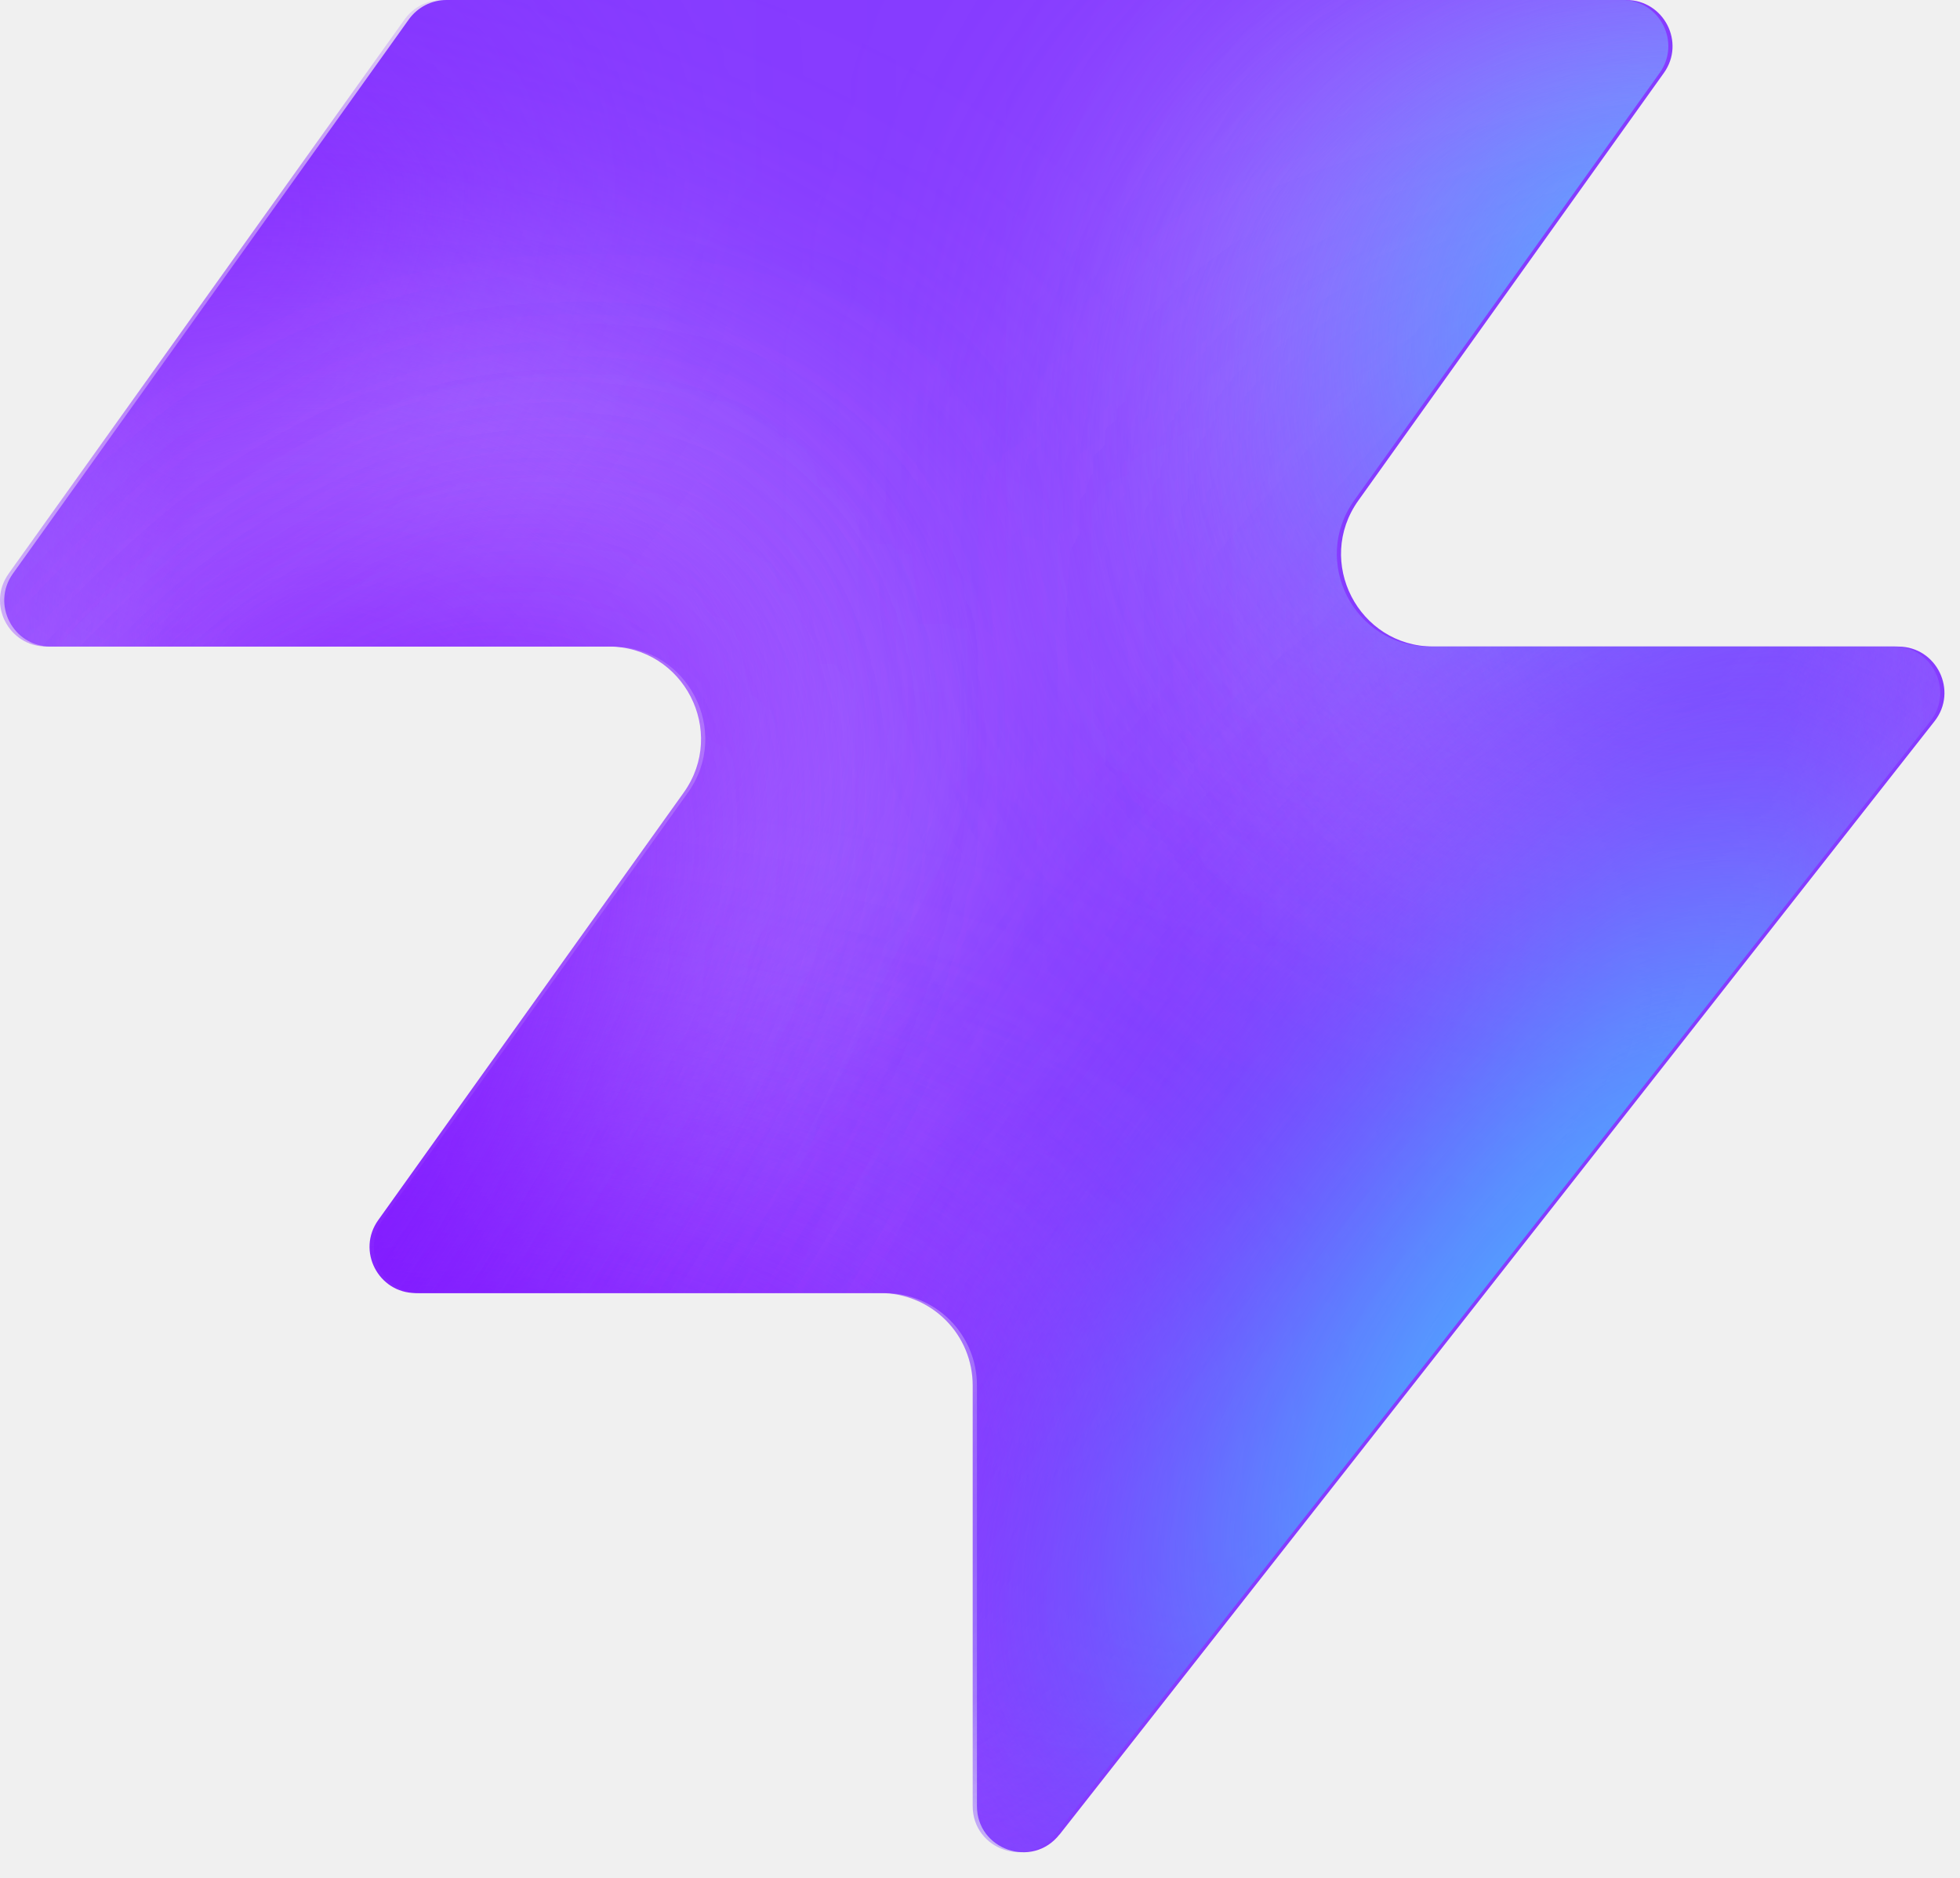
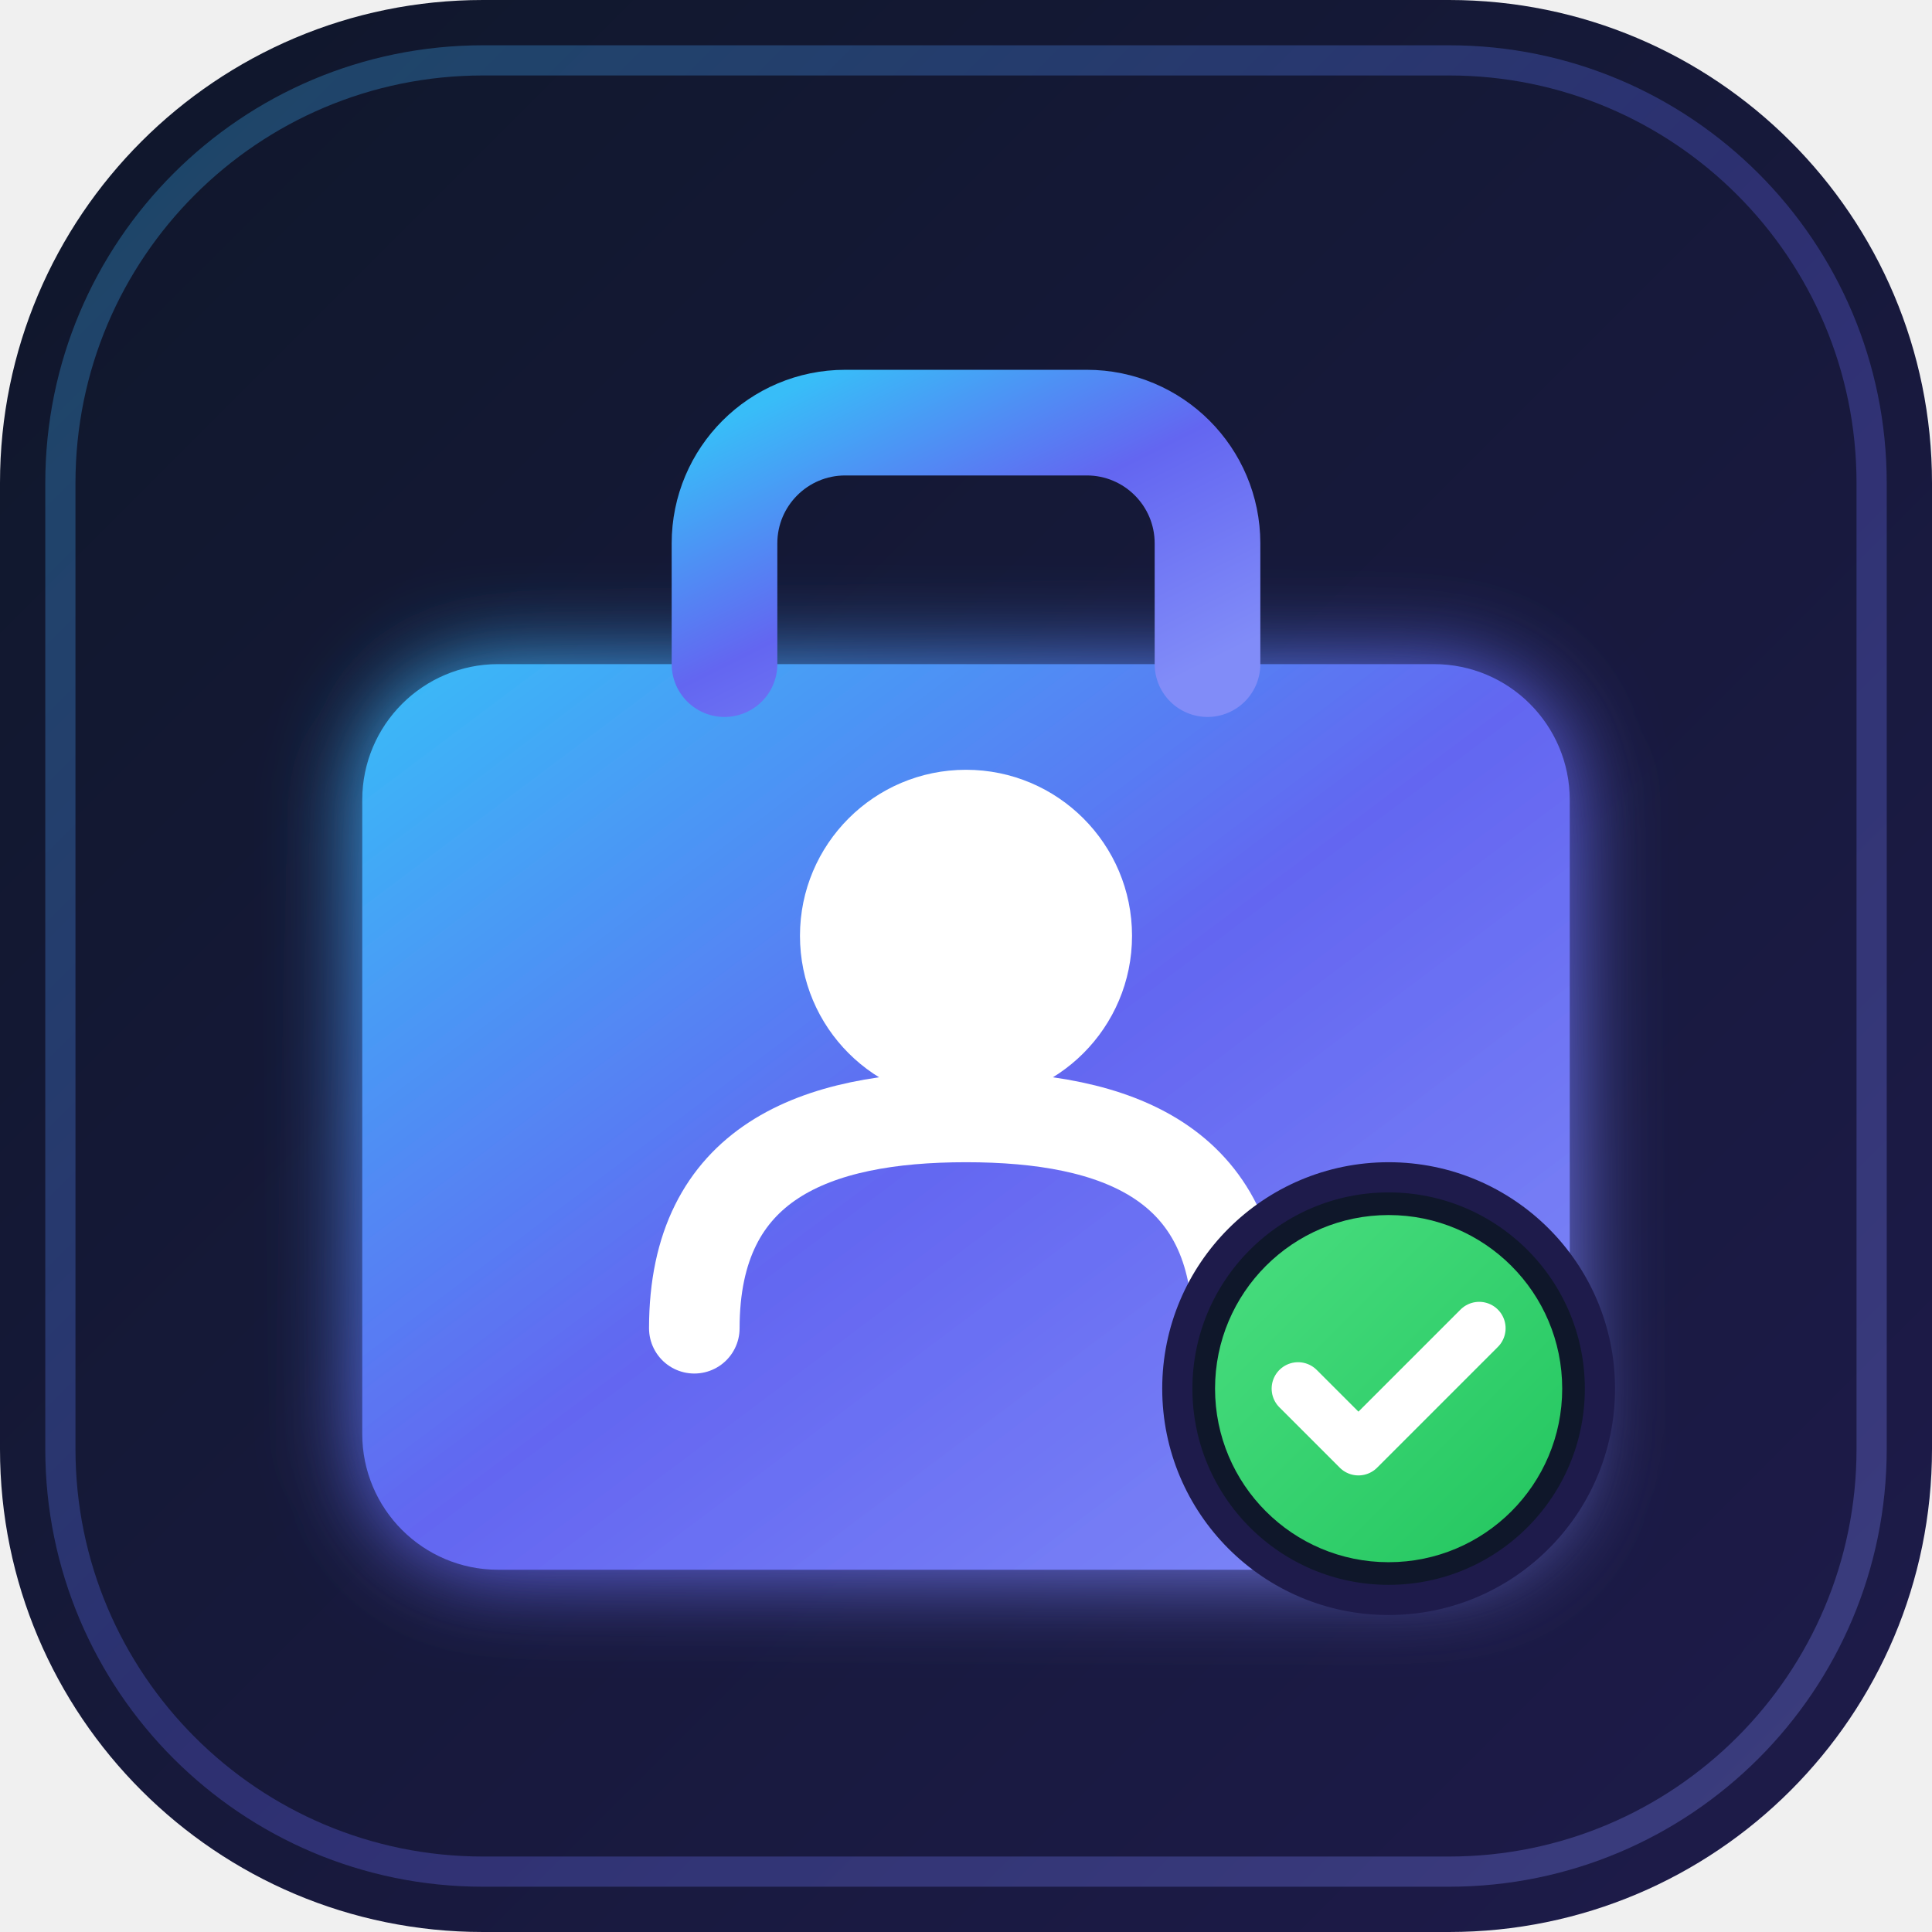
- <svg xmlns="http://www.w3.org/2000/svg" width="48" height="46" fill="none" viewBox="0 0 48 46">
-   <path fill="#863bff" d="M25.946 44.938c-.664.845-2.021.375-2.021-.698V33.937a2.26 2.26 0 0 0-2.262-2.262H10.287c-.92 0-1.456-1.04-.92-1.788l7.48-10.471c1.07-1.497 0-3.578-1.842-3.578H1.237c-.92 0-1.456-1.04-.92-1.788L10.013.474c.214-.297.556-.474.92-.474h28.894c.92 0 1.456 1.04.92 1.788l-7.48 10.471c-1.07 1.498 0 3.579 1.842 3.579h11.377c.943 0 1.473 1.088.89 1.83L25.947 44.94z" style="fill:#863bff;fill:color(display-p3 .525 .23 1);fill-opacity:1" />
-   <mask id="a" width="48" height="46" x="0" y="0" maskUnits="userSpaceOnUse" style="mask-type:alpha">
-     <path fill="#000" d="M25.842 44.938c-.664.844-2.021.375-2.021-.698V33.937a2.26 2.26 0 0 0-2.262-2.262H10.183c-.92 0-1.456-1.04-.92-1.788l7.48-10.471c1.07-1.498 0-3.579-1.842-3.579H1.133c-.92 0-1.456-1.04-.92-1.787L9.91.473c.214-.297.556-.474.92-.474h28.894c.92 0 1.456 1.04.92 1.788l-7.48 10.471c-1.07 1.498 0 3.578 1.842 3.578h11.377c.943 0 1.473 1.088.89 1.832L25.843 44.94z" style="fill:#000;fill-opacity:1" />
-   </mask>
-   <g mask="url(#a)">
-     <g filter="url(#b)">
-       <ellipse cx="5.508" cy="14.704" fill="#ede6ff" rx="5.508" ry="14.704" style="fill:#ede6ff;fill:color(display-p3 .927 .903 1);fill-opacity:1" transform="matrix(.00324 1 1 -.00324 -4.47 31.516)" />
-     </g>
-     <g filter="url(#c)">
-       <ellipse cx="10.399" cy="29.851" fill="#ede6ff" rx="10.399" ry="29.851" style="fill:#ede6ff;fill:color(display-p3 .927 .903 1);fill-opacity:1" transform="matrix(.00324 1 1 -.00324 -39.328 7.883)" />
-     </g>
-     <g filter="url(#d)">
-       <ellipse cx="5.508" cy="30.487" fill="#7e14ff" rx="5.508" ry="30.487" style="fill:#7e14ff;fill:color(display-p3 .492 .077 1);fill-opacity:1" transform="rotate(89.814 -25.913 -14.639)scale(1 -1)" />
-     </g>
-     <g filter="url(#e)">
-       <ellipse cx="5.508" cy="30.599" fill="#7e14ff" rx="5.508" ry="30.599" style="fill:#7e14ff;fill:color(display-p3 .492 .077 1);fill-opacity:1" transform="rotate(89.814 -32.644 -3.334)scale(1 -1)" />
-     </g>
-     <g filter="url(#f)">
-       <ellipse cx="5.508" cy="30.599" fill="#7e14ff" rx="5.508" ry="30.599" style="fill:#7e14ff;fill:color(display-p3 .492 .077 1);fill-opacity:1" transform="matrix(.00324 1 1 -.00324 -34.34 30.47)" />
-     </g>
-     <g filter="url(#g)">
-       <ellipse cx="14.072" cy="22.078" fill="#ede6ff" rx="14.072" ry="22.078" style="fill:#ede6ff;fill:color(display-p3 .927 .903 1);fill-opacity:1" transform="rotate(93.35 24.506 48.493)scale(-1 1)" />
-     </g>
-     <g filter="url(#h)">
-       <ellipse cx="3.47" cy="21.501" fill="#7e14ff" rx="3.47" ry="21.501" style="fill:#7e14ff;fill:color(display-p3 .492 .077 1);fill-opacity:1" transform="rotate(89.009 28.708 47.59)scale(-1 1)" />
-     </g>
-     <g filter="url(#i)">
-       <ellipse cx="3.47" cy="21.501" fill="#7e14ff" rx="3.47" ry="21.501" style="fill:#7e14ff;fill:color(display-p3 .492 .077 1);fill-opacity:1" transform="rotate(89.009 28.708 47.59)scale(-1 1)" />
-     </g>
-     <g filter="url(#j)">
-       <ellipse cx=".387" cy="8.972" fill="#7e14ff" rx="4.407" ry="29.108" style="fill:#7e14ff;fill:color(display-p3 .492 .077 1);fill-opacity:1" transform="rotate(39.51 .387 8.972)" />
-     </g>
-     <g filter="url(#k)">
-       <ellipse cx="47.523" cy="-6.092" fill="#7e14ff" rx="4.407" ry="29.108" style="fill:#7e14ff;fill:color(display-p3 .492 .077 1);fill-opacity:1" transform="rotate(37.892 47.523 -6.092)" />
-     </g>
-     <g filter="url(#l)">
-       <ellipse cx="41.412" cy="6.333" fill="#47bfff" rx="5.971" ry="9.665" style="fill:#47bfff;fill:color(display-p3 .28 .748 1);fill-opacity:1" transform="rotate(37.892 41.412 6.333)" />
-     </g>
-     <g filter="url(#m)">
-       <ellipse cx="-1.879" cy="38.332" fill="#7e14ff" rx="4.407" ry="29.108" style="fill:#7e14ff;fill:color(display-p3 .492 .077 1);fill-opacity:1" transform="rotate(37.892 -1.88 38.332)" />
-     </g>
-     <g filter="url(#n)">
-       <ellipse cx="-1.879" cy="38.332" fill="#7e14ff" rx="4.407" ry="29.108" style="fill:#7e14ff;fill:color(display-p3 .492 .077 1);fill-opacity:1" transform="rotate(37.892 -1.88 38.332)" />
-     </g>
-     <g filter="url(#o)">
-       <ellipse cx="35.651" cy="29.907" fill="#7e14ff" rx="4.407" ry="29.108" style="fill:#7e14ff;fill:color(display-p3 .492 .077 1);fill-opacity:1" transform="rotate(37.892 35.651 29.907)" />
-     </g>
-     <g filter="url(#p)">
-       <ellipse cx="38.418" cy="32.4" fill="#47bfff" rx="5.971" ry="15.297" style="fill:#47bfff;fill:color(display-p3 .28 .748 1);fill-opacity:1" transform="rotate(37.892 38.418 32.4)" />
-     </g>
-   </g>
+ <svg xmlns="http://www.w3.org/2000/svg" viewBox="0 0 512 512" width="100%" height="100%">
  <defs>
-     <filter id="b" width="60.045" height="41.654" x="-19.77" y="16.149" color-interpolation-filters="sRGB" filterUnits="userSpaceOnUse">
-       <feFlood flood-opacity="0" result="BackgroundImageFix" />
-       <feBlend in="SourceGraphic" in2="BackgroundImageFix" result="shape" />
-       <feGaussianBlur result="effect1_foregroundBlur_2002_17158" stdDeviation="7.659" />
-     </filter>
-     <filter id="c" width="90.34" height="51.437" x="-54.613" y="-7.533" color-interpolation-filters="sRGB" filterUnits="userSpaceOnUse">
-       <feFlood flood-opacity="0" result="BackgroundImageFix" />
-       <feBlend in="SourceGraphic" in2="BackgroundImageFix" result="shape" />
-       <feGaussianBlur result="effect1_foregroundBlur_2002_17158" stdDeviation="7.659" />
-     </filter>
-     <filter id="d" width="79.355" height="29.4" x="-49.64" y="2.03" color-interpolation-filters="sRGB" filterUnits="userSpaceOnUse">
-       <feFlood flood-opacity="0" result="BackgroundImageFix" />
-       <feBlend in="SourceGraphic" in2="BackgroundImageFix" result="shape" />
-       <feGaussianBlur result="effect1_foregroundBlur_2002_17158" stdDeviation="4.596" />
-     </filter>
-     <filter id="e" width="79.579" height="29.4" x="-45.045" y="20.029" color-interpolation-filters="sRGB" filterUnits="userSpaceOnUse">
-       <feFlood flood-opacity="0" result="BackgroundImageFix" />
-       <feBlend in="SourceGraphic" in2="BackgroundImageFix" result="shape" />
-       <feGaussianBlur result="effect1_foregroundBlur_2002_17158" stdDeviation="4.596" />
-     </filter>
-     <filter id="f" width="79.579" height="29.4" x="-43.513" y="21.178" color-interpolation-filters="sRGB" filterUnits="userSpaceOnUse">
-       <feFlood flood-opacity="0" result="BackgroundImageFix" />
-       <feBlend in="SourceGraphic" in2="BackgroundImageFix" result="shape" />
-       <feGaussianBlur result="effect1_foregroundBlur_2002_17158" stdDeviation="4.596" />
-     </filter>
-     <filter id="g" width="74.749" height="58.852" x="15.756" y="-17.901" color-interpolation-filters="sRGB" filterUnits="userSpaceOnUse">
-       <feFlood flood-opacity="0" result="BackgroundImageFix" />
-       <feBlend in="SourceGraphic" in2="BackgroundImageFix" result="shape" />
-       <feGaussianBlur result="effect1_foregroundBlur_2002_17158" stdDeviation="7.659" />
-     </filter>
-     <filter id="h" width="61.377" height="25.362" x="23.548" y="2.284" color-interpolation-filters="sRGB" filterUnits="userSpaceOnUse">
-       <feFlood flood-opacity="0" result="BackgroundImageFix" />
-       <feBlend in="SourceGraphic" in2="BackgroundImageFix" result="shape" />
-       <feGaussianBlur result="effect1_foregroundBlur_2002_17158" stdDeviation="4.596" />
-     </filter>
-     <filter id="i" width="61.377" height="25.362" x="23.548" y="2.284" color-interpolation-filters="sRGB" filterUnits="userSpaceOnUse">
-       <feFlood flood-opacity="0" result="BackgroundImageFix" />
-       <feBlend in="SourceGraphic" in2="BackgroundImageFix" result="shape" />
-       <feGaussianBlur result="effect1_foregroundBlur_2002_17158" stdDeviation="4.596" />
-     </filter>
-     <filter id="j" width="56.045" height="63.649" x="-27.636" y="-22.853" color-interpolation-filters="sRGB" filterUnits="userSpaceOnUse">
-       <feFlood flood-opacity="0" result="BackgroundImageFix" />
-       <feBlend in="SourceGraphic" in2="BackgroundImageFix" result="shape" />
-       <feGaussianBlur result="effect1_foregroundBlur_2002_17158" stdDeviation="4.596" />
-     </filter>
-     <filter id="k" width="54.814" height="64.646" x="20.116" y="-38.415" color-interpolation-filters="sRGB" filterUnits="userSpaceOnUse">
-       <feFlood flood-opacity="0" result="BackgroundImageFix" />
-       <feBlend in="SourceGraphic" in2="BackgroundImageFix" result="shape" />
-       <feGaussianBlur result="effect1_foregroundBlur_2002_17158" stdDeviation="4.596" />
-     </filter>
-     <filter id="l" width="33.541" height="35.313" x="24.641" y="-11.323" color-interpolation-filters="sRGB" filterUnits="userSpaceOnUse">
-       <feFlood flood-opacity="0" result="BackgroundImageFix" />
-       <feBlend in="SourceGraphic" in2="BackgroundImageFix" result="shape" />
-       <feGaussianBlur result="effect1_foregroundBlur_2002_17158" stdDeviation="4.596" />
-     </filter>
-     <filter id="m" width="54.814" height="64.646" x="-29.286" y="6.009" color-interpolation-filters="sRGB" filterUnits="userSpaceOnUse">
-       <feFlood flood-opacity="0" result="BackgroundImageFix" />
-       <feBlend in="SourceGraphic" in2="BackgroundImageFix" result="shape" />
-       <feGaussianBlur result="effect1_foregroundBlur_2002_17158" stdDeviation="4.596" />
-     </filter>
-     <filter id="n" width="54.814" height="64.646" x="-29.286" y="6.009" color-interpolation-filters="sRGB" filterUnits="userSpaceOnUse">
-       <feFlood flood-opacity="0" result="BackgroundImageFix" />
-       <feBlend in="SourceGraphic" in2="BackgroundImageFix" result="shape" />
-       <feGaussianBlur result="effect1_foregroundBlur_2002_17158" stdDeviation="4.596" />
-     </filter>
-     <filter id="o" width="54.814" height="64.646" x="8.244" y="-2.416" color-interpolation-filters="sRGB" filterUnits="userSpaceOnUse">
-       <feFlood flood-opacity="0" result="BackgroundImageFix" />
-       <feBlend in="SourceGraphic" in2="BackgroundImageFix" result="shape" />
-       <feGaussianBlur result="effect1_foregroundBlur_2002_17158" stdDeviation="4.596" />
-     </filter>
-     <filter id="p" width="39.409" height="43.623" x="18.713" y="10.588" color-interpolation-filters="sRGB" filterUnits="userSpaceOnUse">
-       <feFlood flood-opacity="0" result="BackgroundImageFix" />
-       <feBlend in="SourceGraphic" in2="BackgroundImageFix" result="shape" />
-       <feGaussianBlur result="effect1_foregroundBlur_2002_17158" stdDeviation="4.596" />
+     <linearGradient id="bgGrad" x1="0%" y1="0%" x2="100%" y2="100%">
+       <stop offset="0%" stop-color="#0f172a" />
+       <stop offset="100%" stop-color="#1e1b4b" />
+     </linearGradient>
+     <linearGradient id="primaryGrad" x1="0%" y1="0%" x2="100%" y2="100%">
+       <stop offset="0%" stop-color="#38bdf8" />
+       <stop offset="50%" stop-color="#6366f1" />
+       <stop offset="100%" stop-color="#818cf8" />
+     </linearGradient>
+     <linearGradient id="accentGrad" x1="0%" y1="0%" x2="100%" y2="100%">
+       <stop offset="0%" stop-color="#4ade80" />
+       <stop offset="100%" stop-color="#22c55e" />
+     </linearGradient>
+     <filter id="glow" x="-20%" y="-20%" width="140%" height="140%">
+       <feGaussianBlur stdDeviation="12" result="blur" />
+       <feComposite in="SourceGraphic" in2="blur" operator="over" />
    </filter>
  </defs>
+   <rect width="512" height="512" rx="128" fill="url(#bgGrad)" />
+   <rect x="16" y="16" width="480" height="480" rx="112" fill="none" stroke="url(#primaryGrad)" stroke-width="8" stroke-opacity="0.3" />
+   <rect x="96" y="176" width="320" height="240" rx="36" fill="url(#primaryGrad)" filter="url(#glow)" />
+   <path d="M192 176 V144 C192 126.327 206.327 112 224 112 H288 C305.673 112 320 126.327 320 144 V176" fill="none" stroke="url(#primaryGrad)" stroke-width="28" stroke-linecap="round" />
+   <circle cx="256" cy="248" r="44" fill="#ffffff" />
+   <path d="M184 352 C184 308 216 296 256 296 C296 296 328 308 328 352" fill="none" stroke="#ffffff" stroke-width="24" stroke-linecap="round" />
+   <circle cx="368" cy="368" r="56" fill="#0f172a" stroke="#1e1b4b" stroke-width="8" />
+   <circle cx="368" cy="368" r="46" fill="url(#accentGrad)" />
+   <path d="M344 368 L360 384 L392 352" fill="none" stroke="#ffffff" stroke-width="14" stroke-linecap="round" stroke-linejoin="round" />
</svg>
